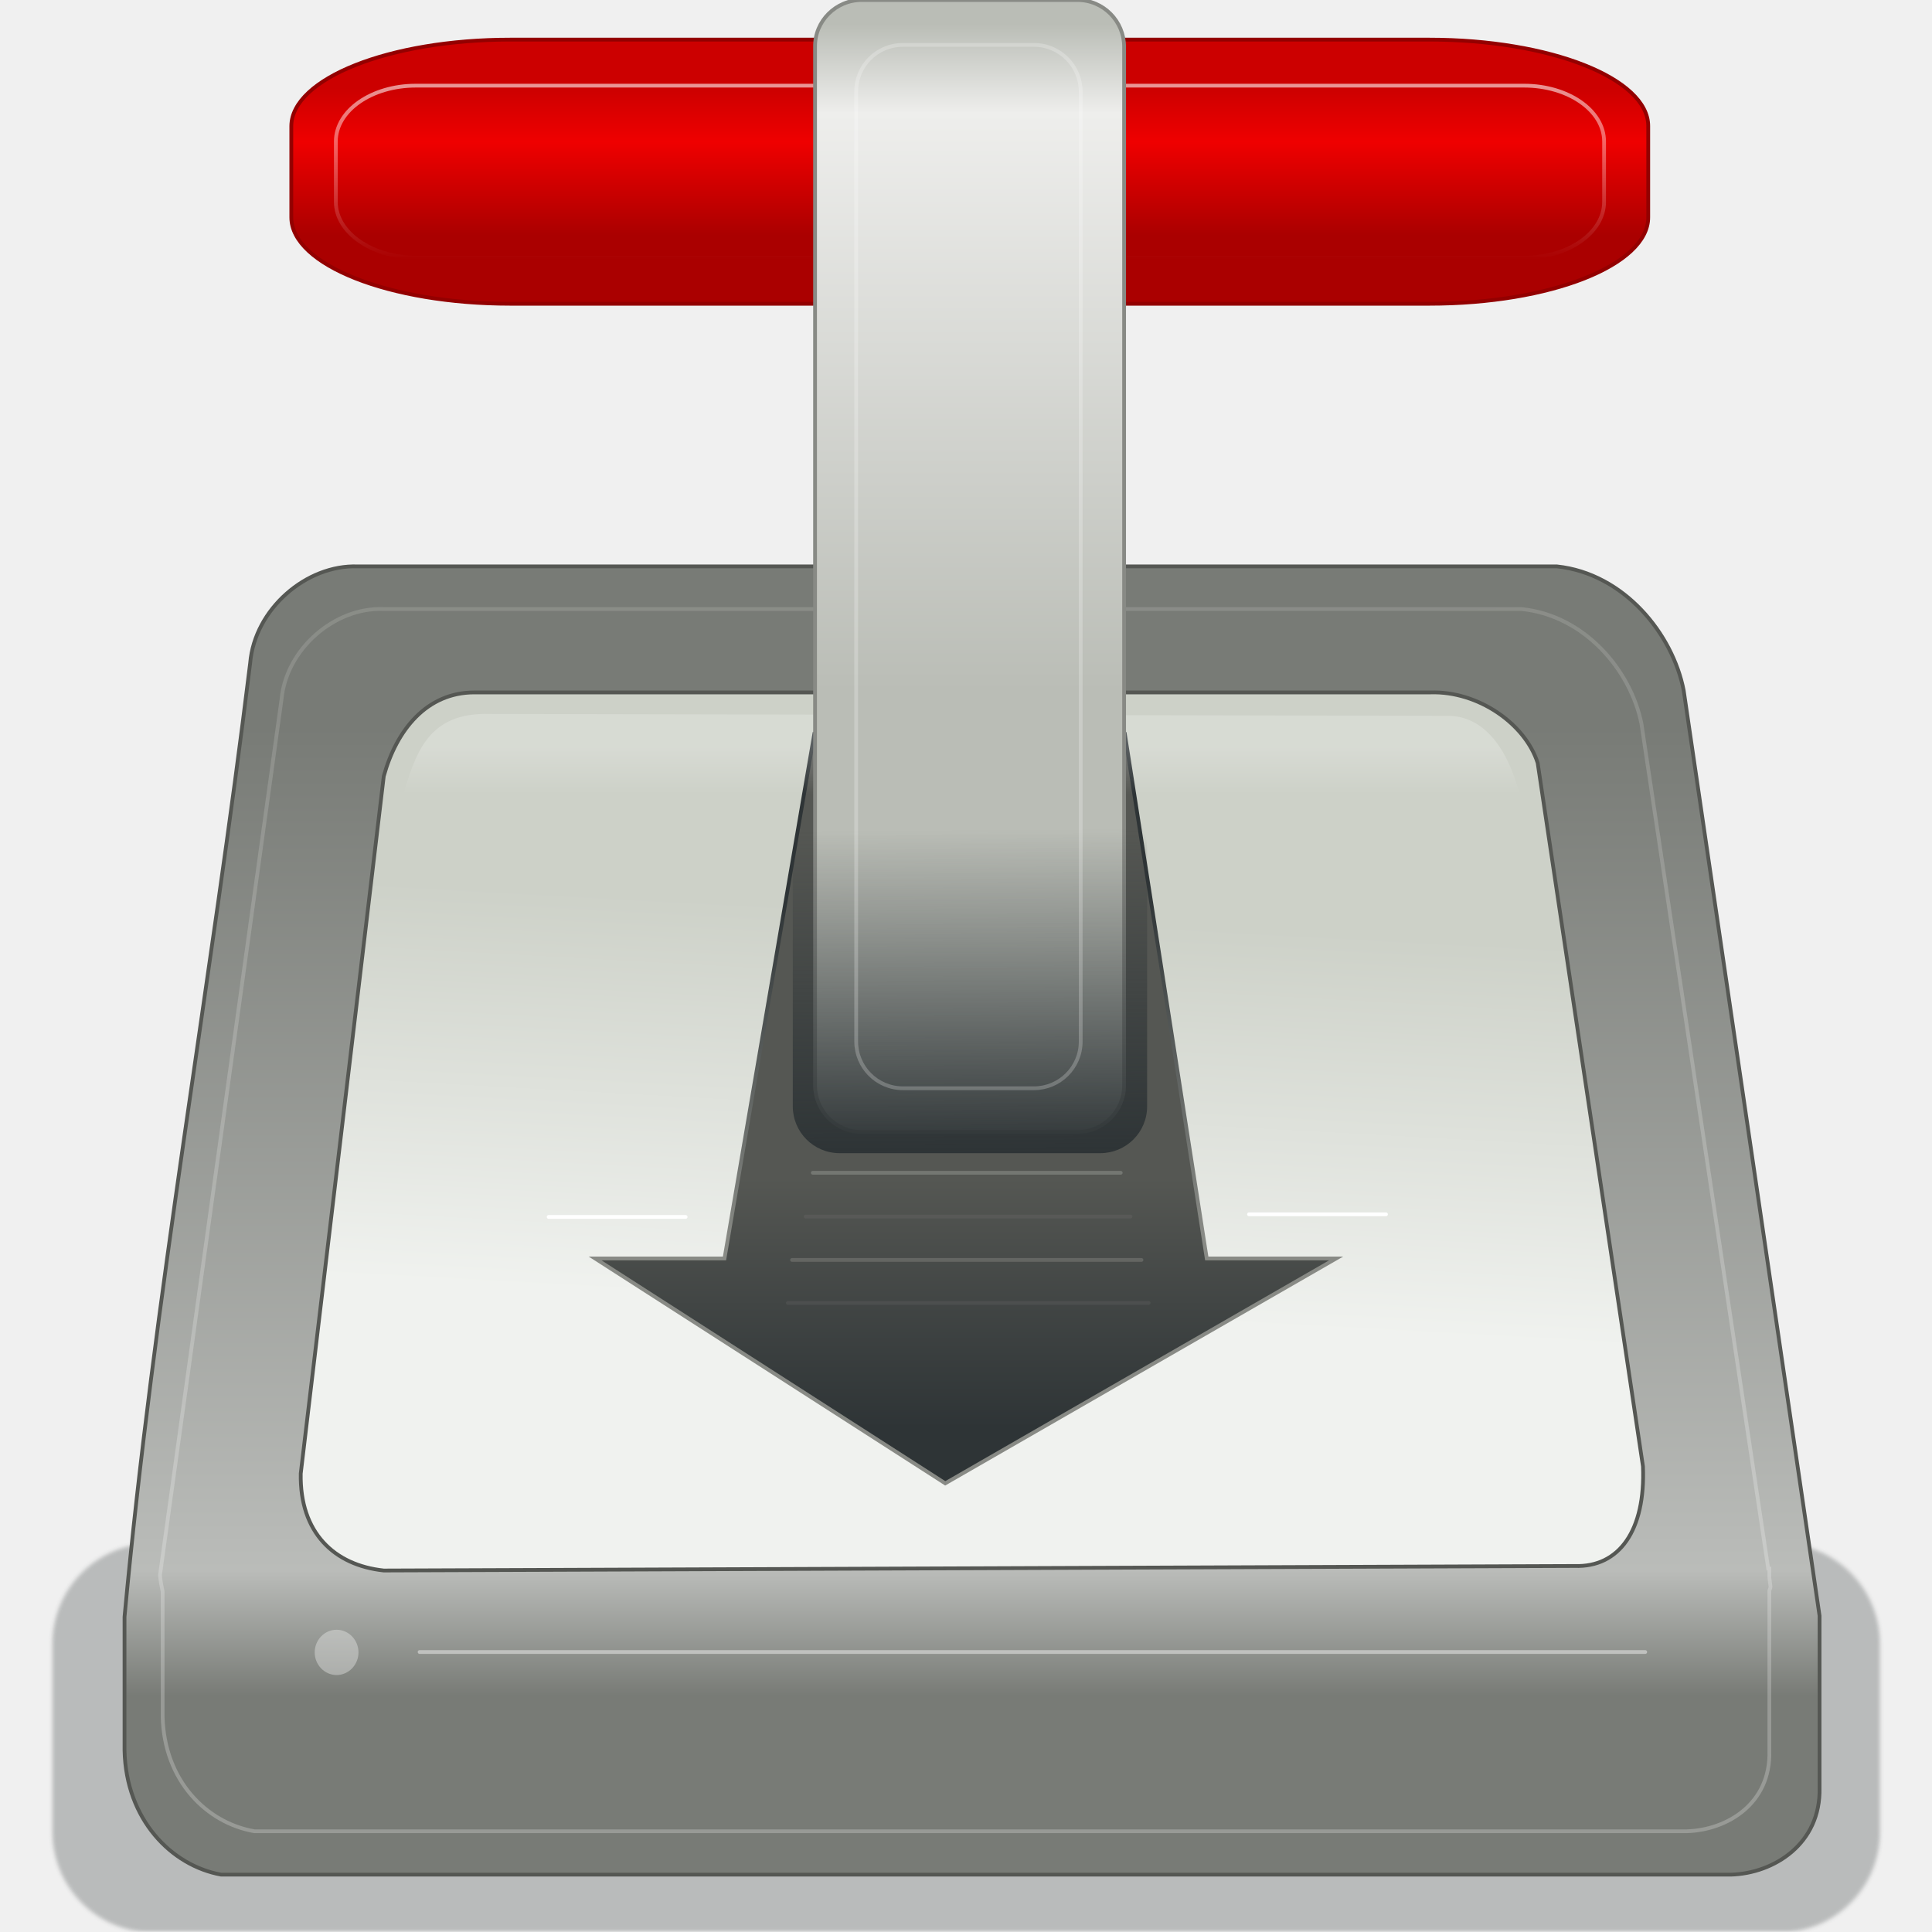
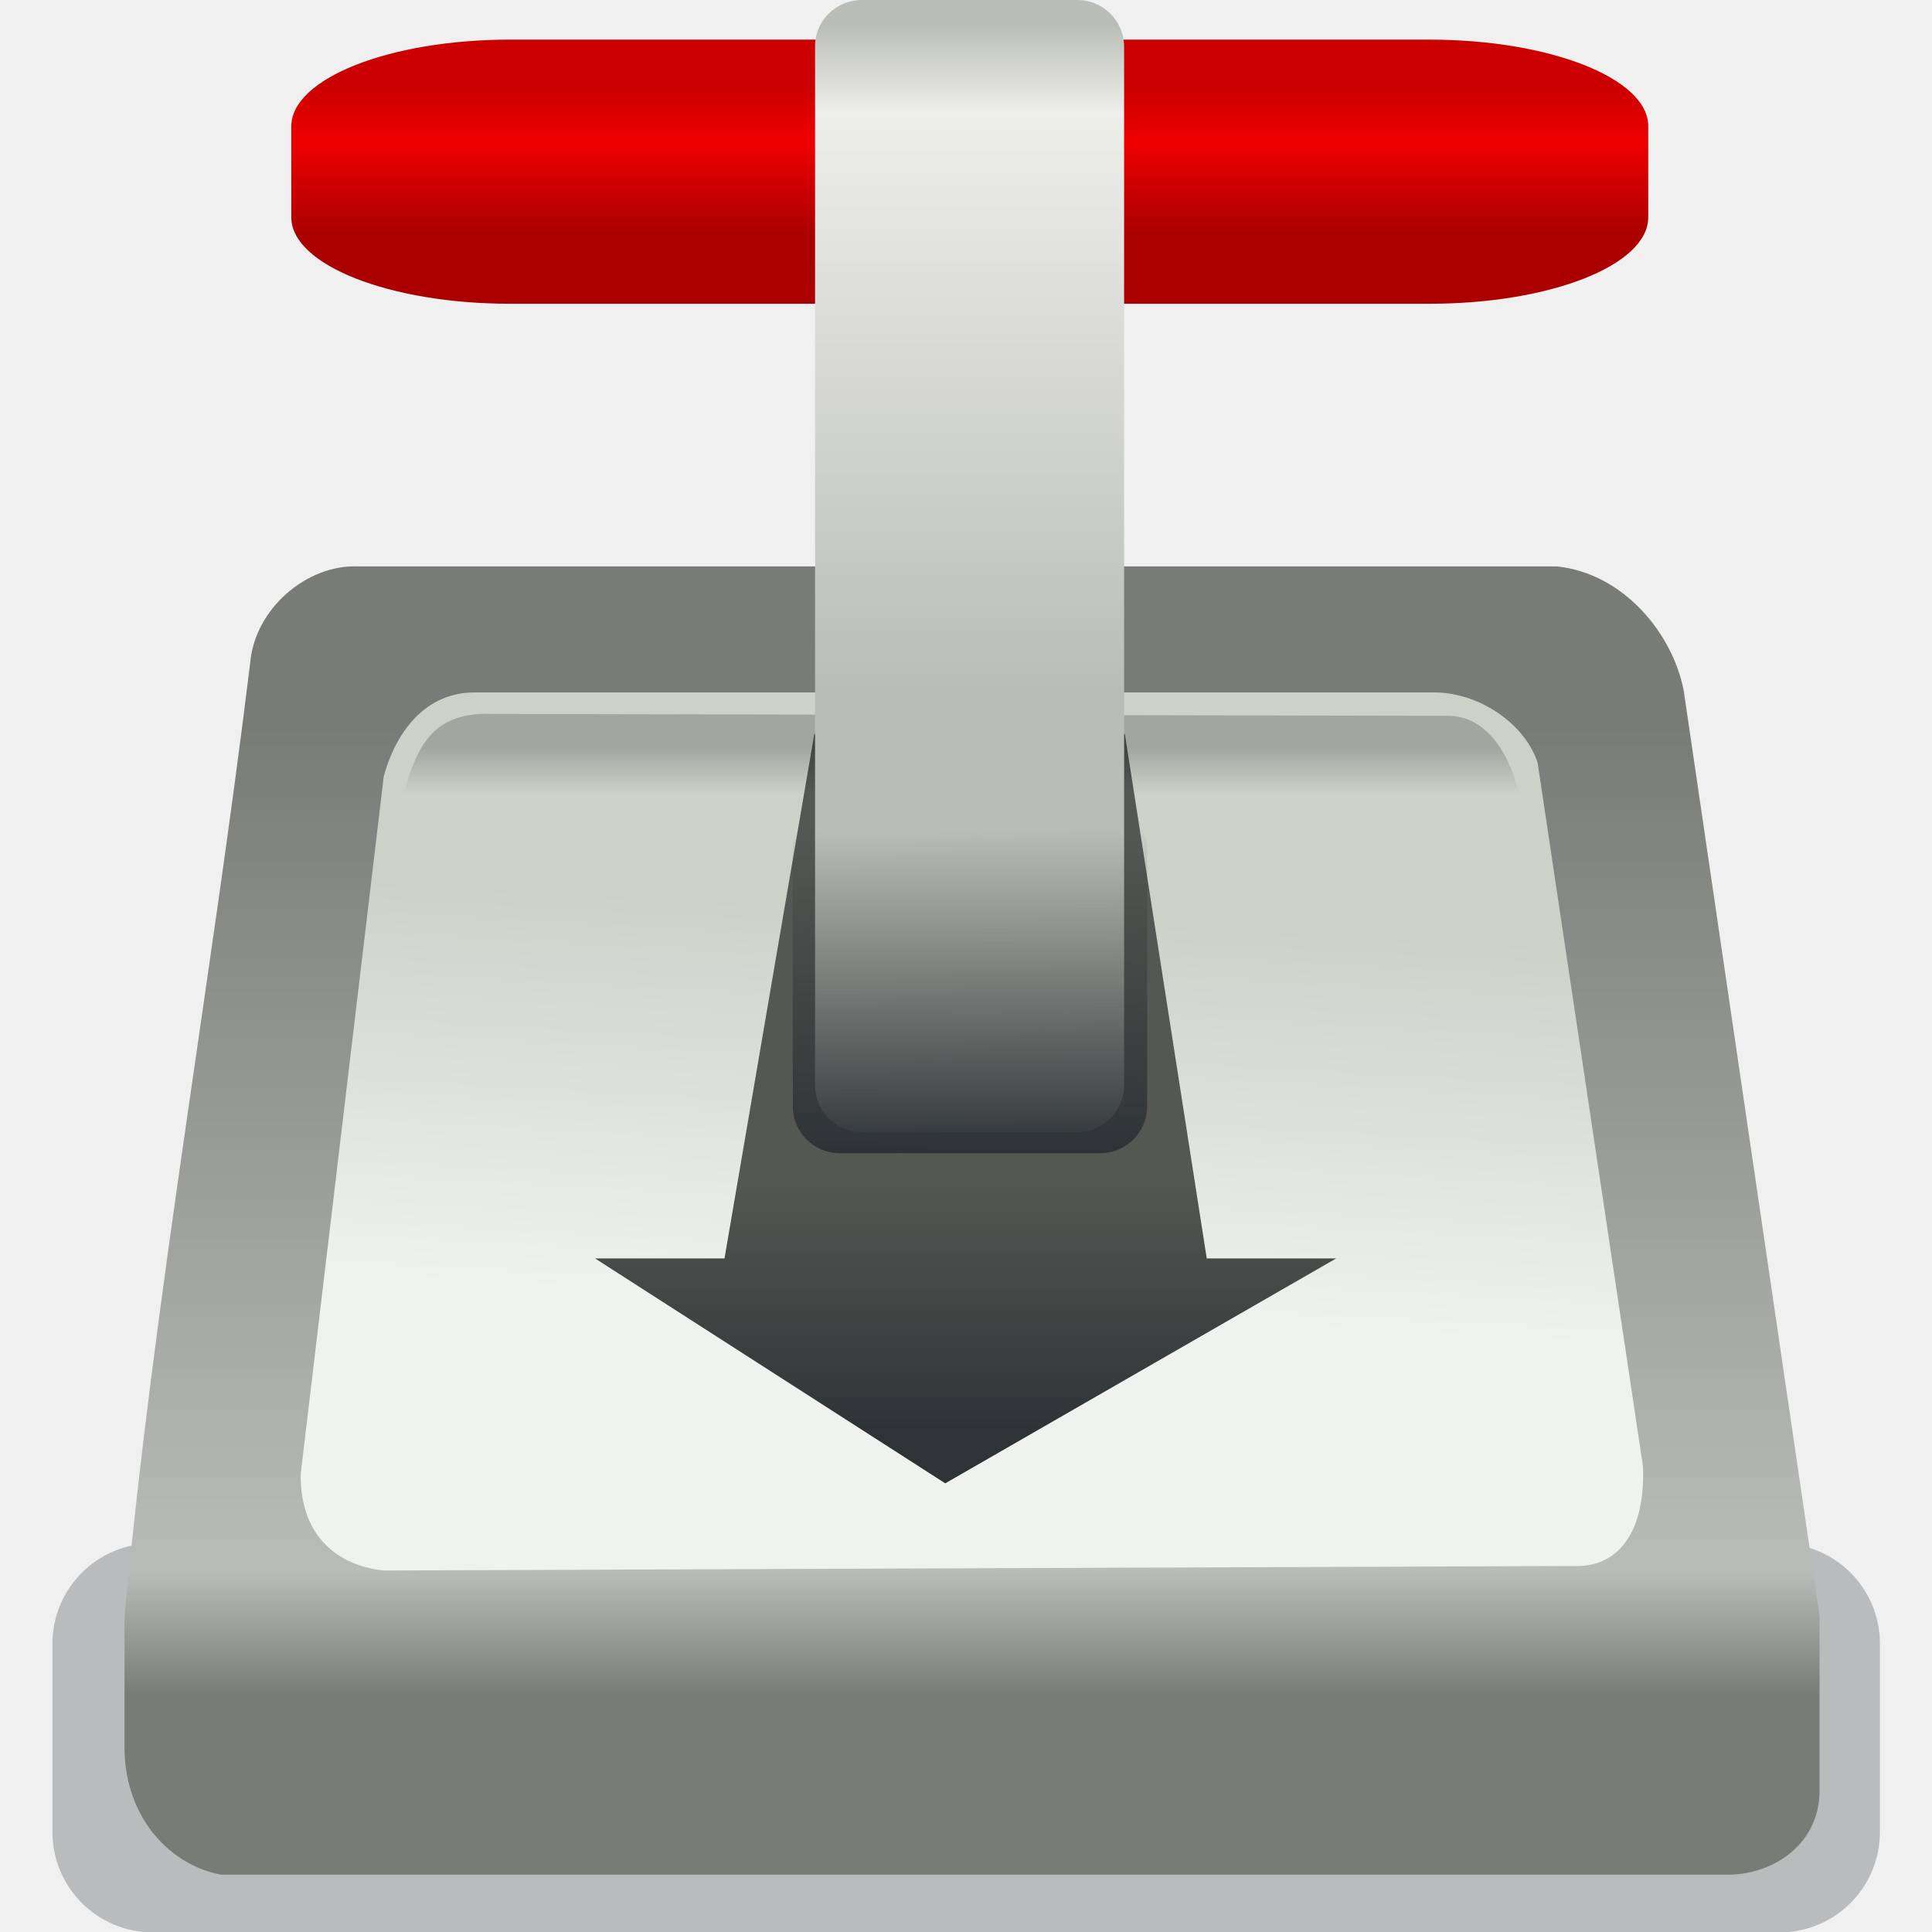
- <svg xmlns="http://www.w3.org/2000/svg" xml:space="preserve" id="svg5186" x="0" y="0" style="enable-background:new 0 0 512 512" version="1.1" viewBox="0 0 512 512">
-   <style>.st18{fill:none;stroke:#fff;stroke-linecap:round}</style>
-   <filter id="filter9771" width="1.06" height="1.28" x="-.03" y="-.14">
-     <feGaussianBlur id="feGaussianBlur9773" stdDeviation=".52" />
-   </filter>
-   <g id="layer1">
-     <g style="opacity:.282;filter:url(#filter9771);enable-background:new">
-       <path id="rect9761" d="M40.5 409h431.1c14.7 0 26.6 11.9 26.6 26.6v49.9c0 14.7-11.9 26.6-26.6 26.6H40.5c-14.7 0-26.6-11.9-26.6-26.6v-49.9c0-14.7 11.9-26.6 26.6-26.6" style="fill:#2e3436" />
-     </g>
-     <linearGradient id="path5232_00000058576920555416522510000016935891415215423419_" x1="257.658" x2="257.658" y1="321.649" y2="64.535" gradientTransform="matrix(1 0 0 -1 0 514)" gradientUnits="userSpaceOnUse">
-       <stop offset="0" style="stop-color:#787b76" />
-       <stop offset=".871" style="stop-color:#babcb9" />
-       <stop offset="1" style="stop-color:#787b76" />
-     </linearGradient>
-     <path id="path5232" d="M94.8 150.1c-13.6-.5-27.3 11.3-28.5 25.6C56 260 40.8 344.3 33 428.5v35.4c.4 18.3 12.4 30.5 25.6 32.9h400.1c11.3-.3 23.9-8.1 23.5-23.1v-45.5l-36-245.2c-2.9-15-15.8-31-33.6-32.9z" style="fill-rule:evenodd;clip-rule:evenodd;fill:url(#path5232_00000058576920555416522510000016935891415215423419_);stroke:#555753;stroke-width:1" />
-     <linearGradient id="path5230_00000128454780994748310510000007092261228009905591_" x1="260.014" x2="265.792" y1="166.111" y2="271.557" gradientTransform="matrix(1 0 0 -1 0 514)" gradientUnits="userSpaceOnUse">
-       <stop offset="0" style="stop-color:#f0f2ef" />
-       <stop offset="1" style="stop-color:#cdd1c8" />
-     </linearGradient>
-     <path id="path5230" d="M101.7 416.2c-13.1-1.4-22.3-10-22-25.7l22-184.8c3.4-12.3 11.4-22.2 24-22.2h253.4c12.6-.4 25.1 8.3 28.4 18.7l27.9 186.4c.7 17-6.3 26.8-18.1 26.4z" style="fill-rule:evenodd;clip-rule:evenodd;fill:url(#path5230_00000128454780994748310510000007092261228009905591_);stroke:#555753;stroke-width:1" />
-     <linearGradient id="path5197_00000006689332825260170750000007963860549997984920_" x1="255.848" x2="255.848" y1="201.852" y2="135.51" gradientTransform="matrix(1 0 0 -1 0 514)" gradientUnits="userSpaceOnUse">
-       <stop offset="0" style="stop-color:#555753" />
-       <stop offset="1" style="stop-color:#2e3436" />
-     </linearGradient>
-     <linearGradient id="path5197_00000052802538007258154920000008719694013745319332_" x1="255.799" x2="253.526" y1="186.293" y2="277.071" gradientTransform="matrix(1 0 0 -1 0 514)" gradientUnits="userSpaceOnUse">
-       <stop offset="0" style="stop-color:#888a85" />
-       <stop offset="1" style="stop-color:#2e3436" />
-     </linearGradient>
-     <path id="path5197" d="m215.8 194.5-23.8 139h-34.3l92.8 59.6 103.6-59.6h-34.3l-21.7-139z" style="fill-rule:evenodd;clip-rule:evenodd;fill:url(#path5197_00000006689332825260170750000007963860549997984920_);stroke:url(#path5197_00000052802538007258154920000008719694013745319332_)" />
-     <linearGradient id="rect5224_00000167378108370139695280000003496694304969247617_" x1="257.048" x2="257.048" y1="490.657" y2="451.65" gradientTransform="matrix(1 0 0 -1 0 514)" gradientUnits="userSpaceOnUse">
-       <stop offset="0" style="stop-color:#c00" />
-       <stop offset=".365" style="stop-color:#ef0000" />
-       <stop offset="1" style="stop-color:#a00" />
-     </linearGradient>
-     <path id="rect5224" d="M135.2 10.5h243.6c32 0 58 10.3 58 22.9v24.2c0 12.7-26 22.9-58 22.9H135.2c-32 0-58-10.3-58-22.9V33.4c.1-12.6 26-22.9 58-22.9" style="fill:url(#rect5224_00000167378108370139695280000003496694304969247617_);stroke:#930000;stroke-width:1;stroke-linecap:round;stroke-linejoin:round" />
-     <linearGradient id="rect5896_00000069389731644706871400000005848080282515370678_" x1="257.039" x2="257.039" y1="491.798" y2="445.273" gradientTransform="matrix(1 0 0 -1 0 514)" gradientUnits="userSpaceOnUse">
-       <stop offset="0" style="stop-color:#fff" />
-       <stop offset="1" style="stop-color:#fff;stop-opacity:0" />
-     </linearGradient>
-     <path id="rect5896" d="M110.2 22.7h293.7c11.7 0 21.2 6.6 21.2 14.8v16c0 8.2-9.5 14.8-21.2 14.8H110.2C98.5 68.2 89 61.6 89 53.5v-16c0-8.2 9.5-14.8 21.2-14.8" style="opacity:.583;fill:none;stroke:url(#rect5896_00000069389731644706871400000005848080282515370678_);stroke-width:1;stroke-linecap:round;stroke-linejoin:round;enable-background:new" />
-     <linearGradient id="path5881_00000139273475127190173840000003664081353357937311_" x1="253.497" x2="244.732" y1="141.169" y2="352.838" gradientTransform="matrix(1 0 0 -1 0 514)" gradientUnits="userSpaceOnUse">
-       <stop offset="0" style="stop-color:#f9f9f9" />
-       <stop offset="1" style="stop-color:#eeeeec;stop-opacity:.62" />
-     </linearGradient>
-     <path id="path5881" d="M101.6 161.4c-12.9-.5-25.8 10.6-27 24l-32.2 232c.1 1.4.4 3 .7 4.4v33.1c.4 17.1 11.7 28.2 24.3 30.4H447c10.7-.3 22.3-7.3 21.9-21.3v-42.5c.1-.3.3-.7.3-1l-.3-2.4v-2.4h-.3L435 191.8c-2.8-14.1-15-28.7-31.8-30.4z" style="opacity:.245;fill:none;stroke:url(#path5881_00000139273475127190173840000003664081353357937311_);stroke-width:1;enable-background:new" />
-     <linearGradient id="path5926_00000080198606214203198090000004507462762851665313_" x1="256.964" x2="256.964" y1="315.943" y2="303.572" gradientTransform="matrix(1 0 0 -1 0 514)" gradientUnits="userSpaceOnUse">
-       <stop offset="0" style="stop-color:#fff" />
-       <stop offset="1" style="stop-color:#fff;stop-opacity:0" />
-     </linearGradient>
-     <path id="path5926" d="m97.2 304.5 21.2-91.9 277.7.7 20.6 103.8-13.6-104.9c-2.6-11.6-8.7-22.8-19.9-22.5l-253.3-.5c-16.5-.5-19.8 10.2-23.5 23z" style="opacity:.208;fill-rule:evenodd;clip-rule:evenodd;fill:url(#path5926_00000080198606214203198090000004507462762851665313_);enable-background:new" />
-     <linearGradient id="rect5226_00000161598652057951830900000004632129501683187641_" x1="256.939" x2="256.939" y1="507.619" y2="330.712" gradientTransform="matrix(1 0 0 -1 0 514)" gradientUnits="userSpaceOnUse">
-       <stop offset="0" style="stop-color:#babdb6" />
-       <stop offset=".133" style="stop-color:#eeeeec" />
-       <stop offset="1" style="stop-color:#babdb6" />
-     </linearGradient>
-     <path id="rect5226" d="M228.4 0h57.1c6.9 0 12.4 5.6 12.4 12.4v275.2c0 6.9-5.6 12.4-12.4 12.4h-57.1c-6.9 0-12.4-5.6-12.4-12.4V12.4C215.9 5.6 221.5 0 228.4 0" style="fill:url(#rect5226_00000161598652057951830900000004632129501683187641_);stroke:#888a85;stroke-linecap:round;stroke-linejoin:round" />
-     <linearGradient id="rect5244_00000025407472243848991930000000544946367935788717_" x1="257.328" x2="256.817" y1="208.343" y2="294.14" gradientTransform="matrix(1 0 0 -1 0 514)" gradientUnits="userSpaceOnUse">
-       <stop offset="0" style="stop-color:#2e3436" />
-       <stop offset="1" style="stop-color:#2e3436;stop-opacity:0" />
-     </linearGradient>
-     <path id="rect5244" d="M222.5 212.7h69.1c6.9 0 12.4 5.6 12.4 12.4v68.1c0 6.9-5.6 12.4-12.4 12.4h-69.1c-6.9 0-12.4-5.6-12.4-12.4v-68.1c0-6.8 5.5-12.4 12.4-12.4" style="fill:url(#rect5244_00000025407472243848991930000000544946367935788717_)" />
-     <path id="path5879" d="M111.2 437.8H436" style="opacity:.435;fill:none;stroke:#fff;stroke-linecap:round;enable-background:new" />
-     <path id="rect5892" d="M239.3 11.9H274c6.9 0 12.4 5.6 12.4 12.4V276c0 6.9-5.6 12.4-12.4 12.4h-34.7c-6.9 0-12.4-5.6-12.4-12.4V24.3c0-6.9 5.5-12.4 12.4-12.4" style="opacity:.227;fill:none;stroke:#fff;stroke-linecap:round;stroke-linejoin:round;enable-background:new" />
-     <g id="g5972" style="opacity:.62">
-       <path id="path5831" d="M215.4 310.8H297" style="fill:none;stroke:#888a85;stroke-linecap:round" />
-       <path id="path5833" d="M209.9 333.9h92.6" style="opacity:.681;fill:none;stroke:#888a85;stroke-linecap:round;enable-background:new" />
-       <path id="path5958" d="M213.5 322.4h86.1" style="fill:none;stroke:#5d5d5c;stroke-linecap:round" />
-       <path id="path5960" d="M208.8 345.3h95.6" style="opacity:.681;fill:none;stroke:#5d5d5c;stroke-width:1;stroke-linecap:round;enable-background:new" />
-     </g>
-     <path id="path9791" d="M145.4 322.5h36.3" class="st18" />
-     <path id="path9803" d="M331 321.8h36.3" class="st18" />
-     <path id="path5119" d="M95 437.9c0 3.3-2.6 6-5.8 6s-5.8-2.7-5.8-6 2.6-6 5.8-6 5.8 2.7 5.8 6" style="opacity:.335;fill:#fff;enable-background:new" />
-   </g>
+ <svg xmlns="http://www.w3.org/2000/svg" xml:space="preserve" viewBox="0 0 512 512">
+   <path d="M40.5 409h431.1c14.7 0 26.6 11.9 26.6 26.6v49.9c0 14.7-11.9 26.6-26.6 26.6H40.5c-14.7 0-26.6-11.9-26.6-26.6v-49.9c0-14.7 11.9-26.6 26.6-26.6" style="opacity:.28;fill:#2e3436" />
+   <linearGradient id="transmission_svg__a" x1="257.605" x2="257.605" y1="446.351" y2="703.465" gradientTransform="translate(0 -254)" gradientUnits="userSpaceOnUse">
+     <stop offset="0" style="stop-color:#787b76" />
+     <stop offset=".871" style="stop-color:#babcb9" />
+     <stop offset="1" style="stop-color:#787b76" />
+   </linearGradient>
+   <path d="M94.8 150.1c-13.6-.5-27.3 11.3-28.5 25.6C56 260 40.8 344.3 33 428.5v35.4c.4 18.3 12.4 30.5 25.6 32.9h400.1c11.3-.3 23.9-8.1 23.5-23.1v-45.5l-36-245.2c-2.9-15-15.8-31-33.6-32.9z" style="fill-rule:evenodd;clip-rule:evenodd;fill:url(#transmission_svg__a)" />
+   <linearGradient id="transmission_svg__b" x1="259.958" x2="265.736" y1="601.885" y2="496.44" gradientTransform="translate(0 -254)" gradientUnits="userSpaceOnUse">
+     <stop offset="0" style="stop-color:#f0f2ef" />
+     <stop offset="1" style="stop-color:#cdd1c8" />
+   </linearGradient>
+   <path d="M101.7 416.2c-13.1-1.4-22.3-10-22-25.7l22-184.8c3.4-12.3 11.4-22.2 24-22.2h253.4c12.6-.4 25.1 8.3 28.4 18.7l27.9 186.4c.7 17-6.3 26.8-18.1 26.4z" style="fill-rule:evenodd;clip-rule:evenodd;fill:url(#transmission_svg__b)" />
+   <linearGradient id="transmission_svg__c" x1="255.9" x2="255.9" y1="566.148" y2="632.49" gradientTransform="translate(0 -254)" gradientUnits="userSpaceOnUse">
+     <stop offset="0" style="stop-color:#555753" />
+     <stop offset="1" style="stop-color:#2e3436" />
+   </linearGradient>
+   <path d="m215.8 194.5-23.8 139h-34.3l92.8 59.6 103.6-59.6h-34.3l-21.7-139z" style="fill-rule:evenodd;clip-rule:evenodd;fill:url(#transmission_svg__c)" />
+   <linearGradient id="transmission_svg__d" x1="257" x2="257" y1="277.343" y2="316.35" gradientTransform="translate(0 -254)" gradientUnits="userSpaceOnUse">
+     <stop offset="0" style="stop-color:#c00" />
+     <stop offset=".365" style="stop-color:#ef0000" />
+     <stop offset="1" style="stop-color:#a00" />
+   </linearGradient>
+   <path d="M135.2 10.5h243.6c32 0 58 10.3 58 22.9v24.2c0 12.7-26 22.9-58 22.9H135.2c-32 0-58-10.3-58-22.9V33.4c.1-12.6 26-22.9 58-22.9" style="fill:url(#transmission_svg__d)" />
+   <linearGradient id="transmission_svg__e" x1="256.95" x2="256.95" y1="452.057" y2="464.428" gradientTransform="translate(0 -254)" gradientUnits="userSpaceOnUse">
+     <stop offset="0" style="stop-color:#000" />
+     <stop offset="1" style="stop-color:#000;stop-opacity:0" />
+   </linearGradient>
+   <path d="m97.2 304.5 21.2-91.9 277.7.7 20.6 103.8-13.6-104.9c-2.6-11.6-8.7-22.8-19.9-22.5l-253.3-.5c-16.5-.5-19.8 10.2-23.5 23z" style="opacity:.208;fill-rule:evenodd;clip-rule:evenodd;fill:url(#transmission_svg__e)" />
+   <linearGradient id="transmission_svg__f" x1="256.949" x2="256.949" y1="260.381" y2="437.288" gradientTransform="translate(0 -254)" gradientUnits="userSpaceOnUse">
+     <stop offset="0" style="stop-color:#babdb6" />
+     <stop offset=".133" style="stop-color:#eeeeec" />
+     <stop offset="1" style="stop-color:#babdb6" />
+   </linearGradient>
+   <path d="M228.4 0h57.1c6.9 0 12.4 5.6 12.4 12.4v275.2c0 6.9-5.6 12.4-12.4 12.4h-57.1c-6.9 0-12.4-5.6-12.4-12.4V12.4C215.9 5.6 221.5 0 228.4 0" style="fill:url(#transmission_svg__f)" />
+   <linearGradient id="transmission_svg__g" x1="257.327" x2="256.816" y1="559.657" y2="473.86" gradientTransform="translate(0 -254)" gradientUnits="userSpaceOnUse">
+     <stop offset="0" style="stop-color:#2e3436" />
+     <stop offset="1" style="stop-color:#2e3436;stop-opacity:0" />
+   </linearGradient>
+   <path d="M222.5 212.7h69.1c6.9 0 12.4 5.6 12.4 12.4v68.1c0 6.9-5.6 12.4-12.4 12.4h-69.1c-6.9 0-12.4-5.6-12.4-12.4v-68.1c0-6.8 5.5-12.4 12.4-12.4" style="fill:url(#transmission_svg__g)" />
</svg>
